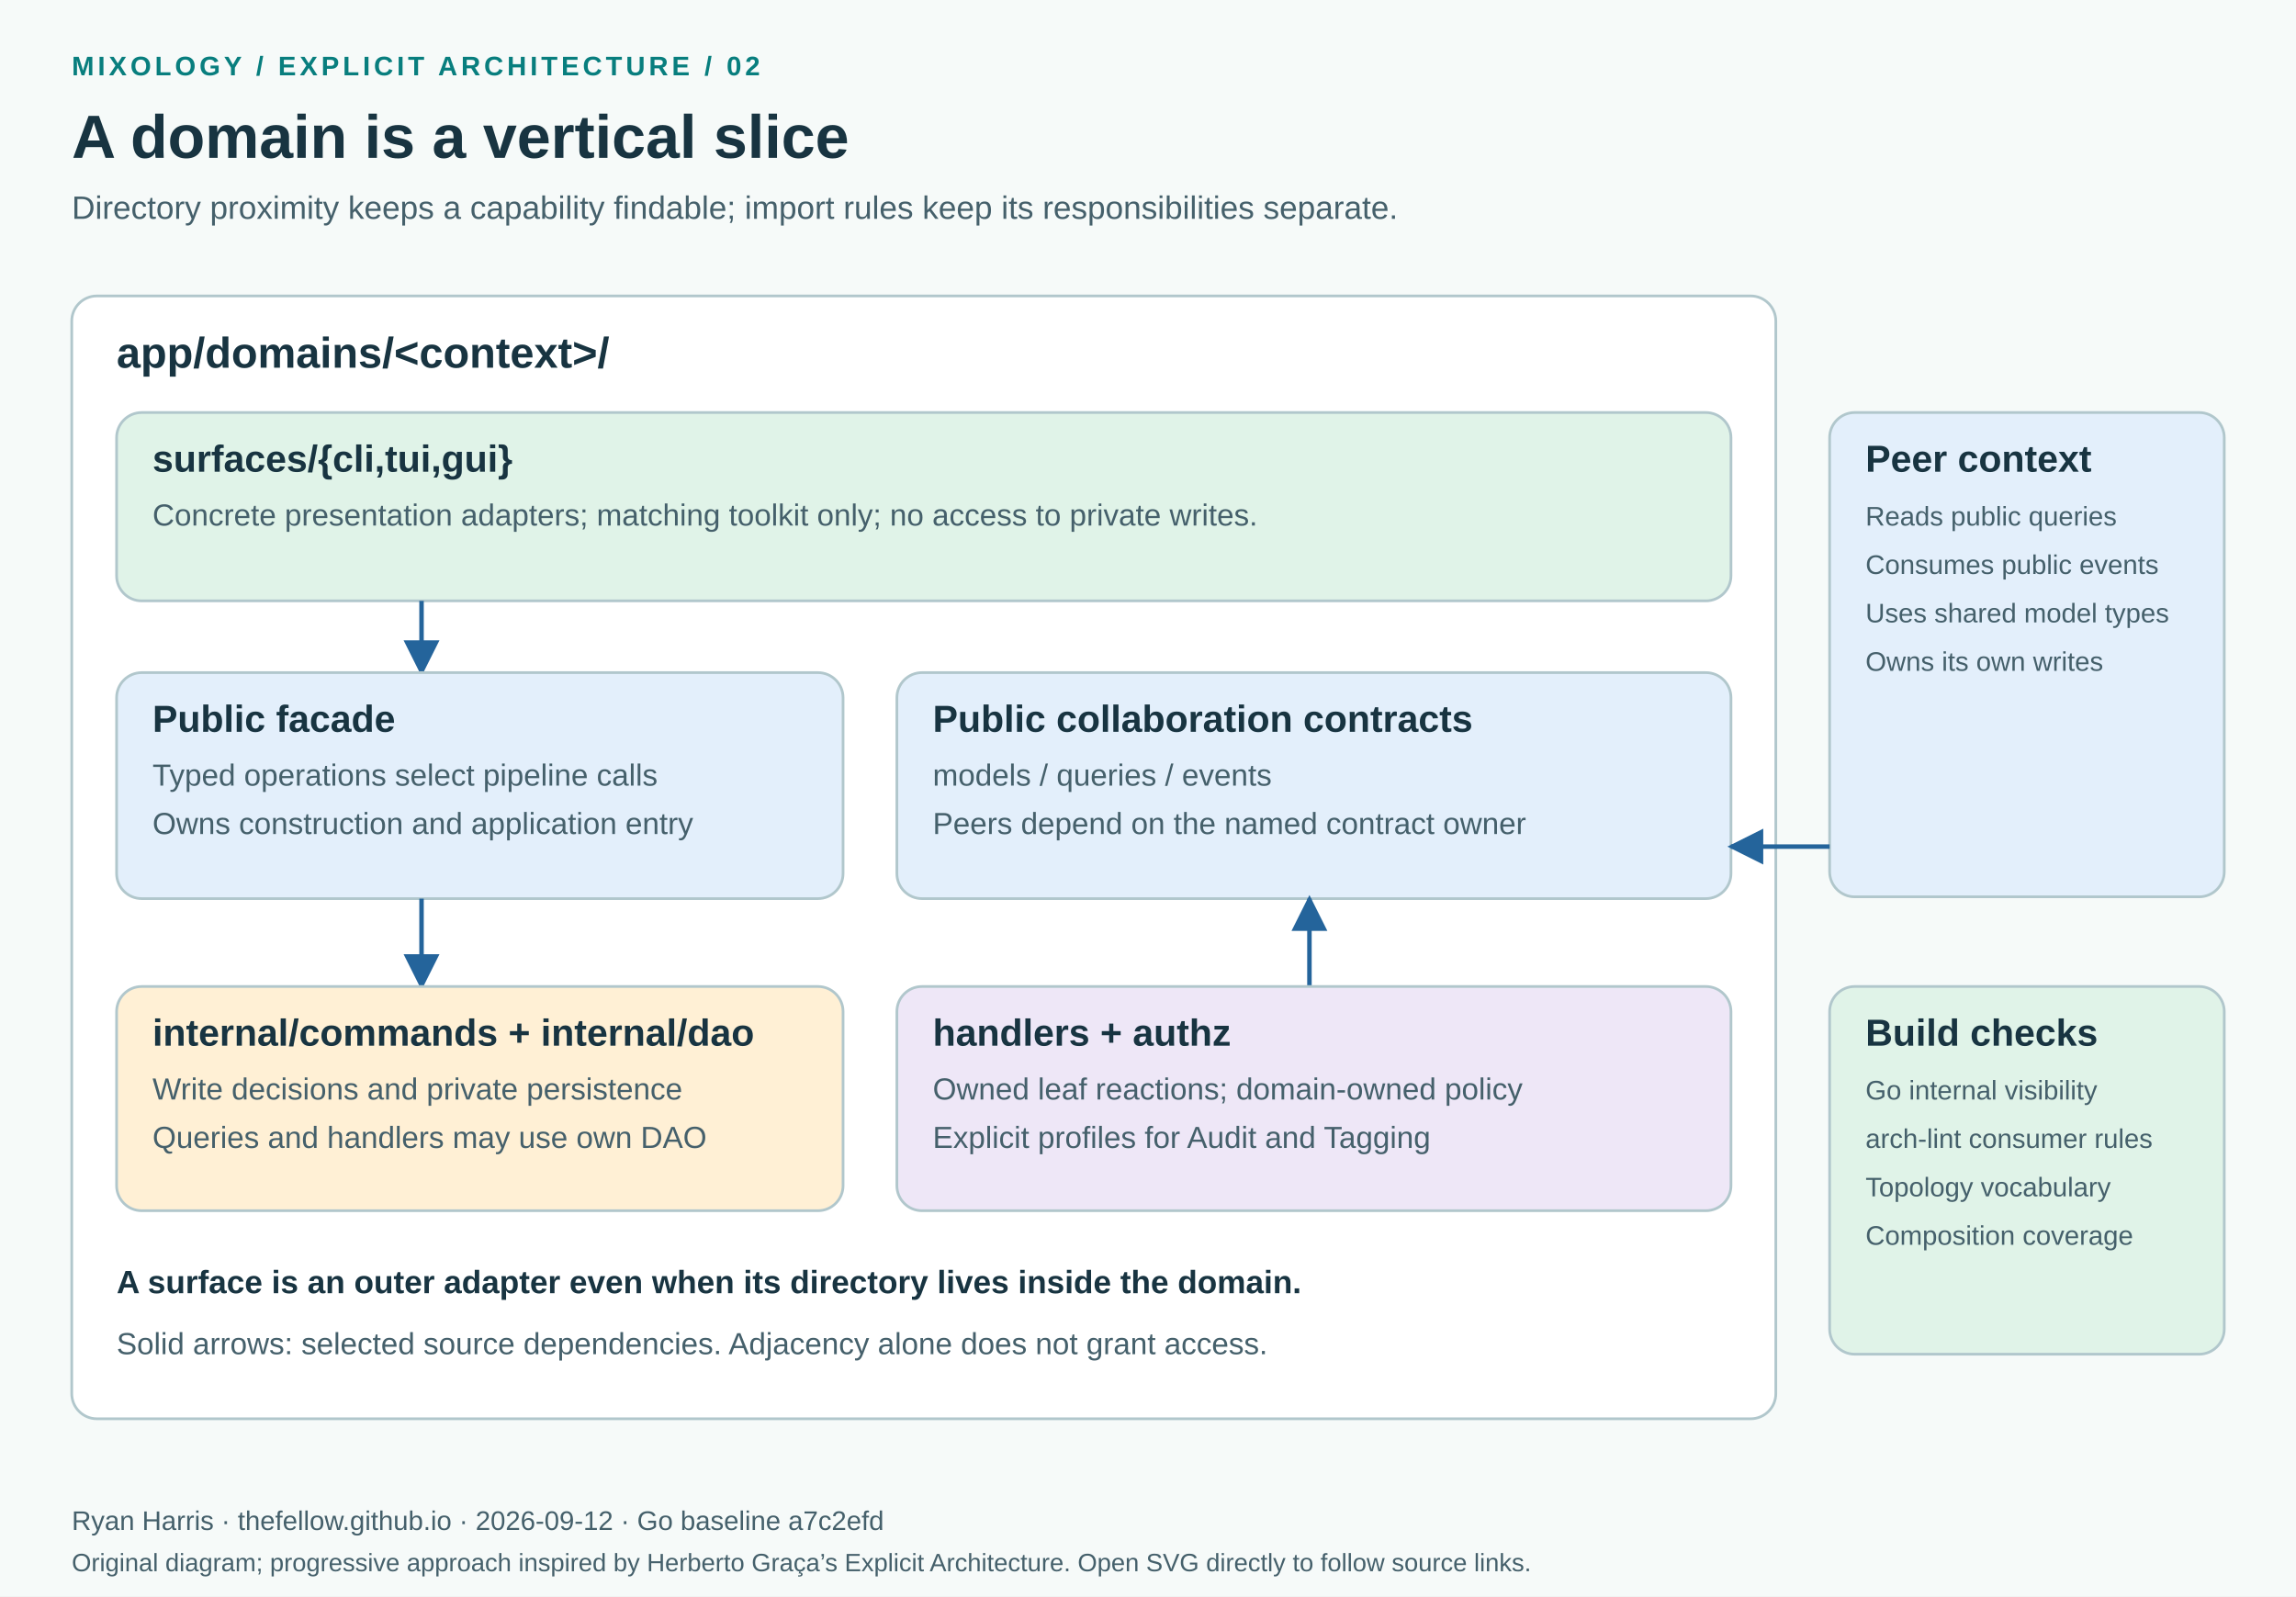
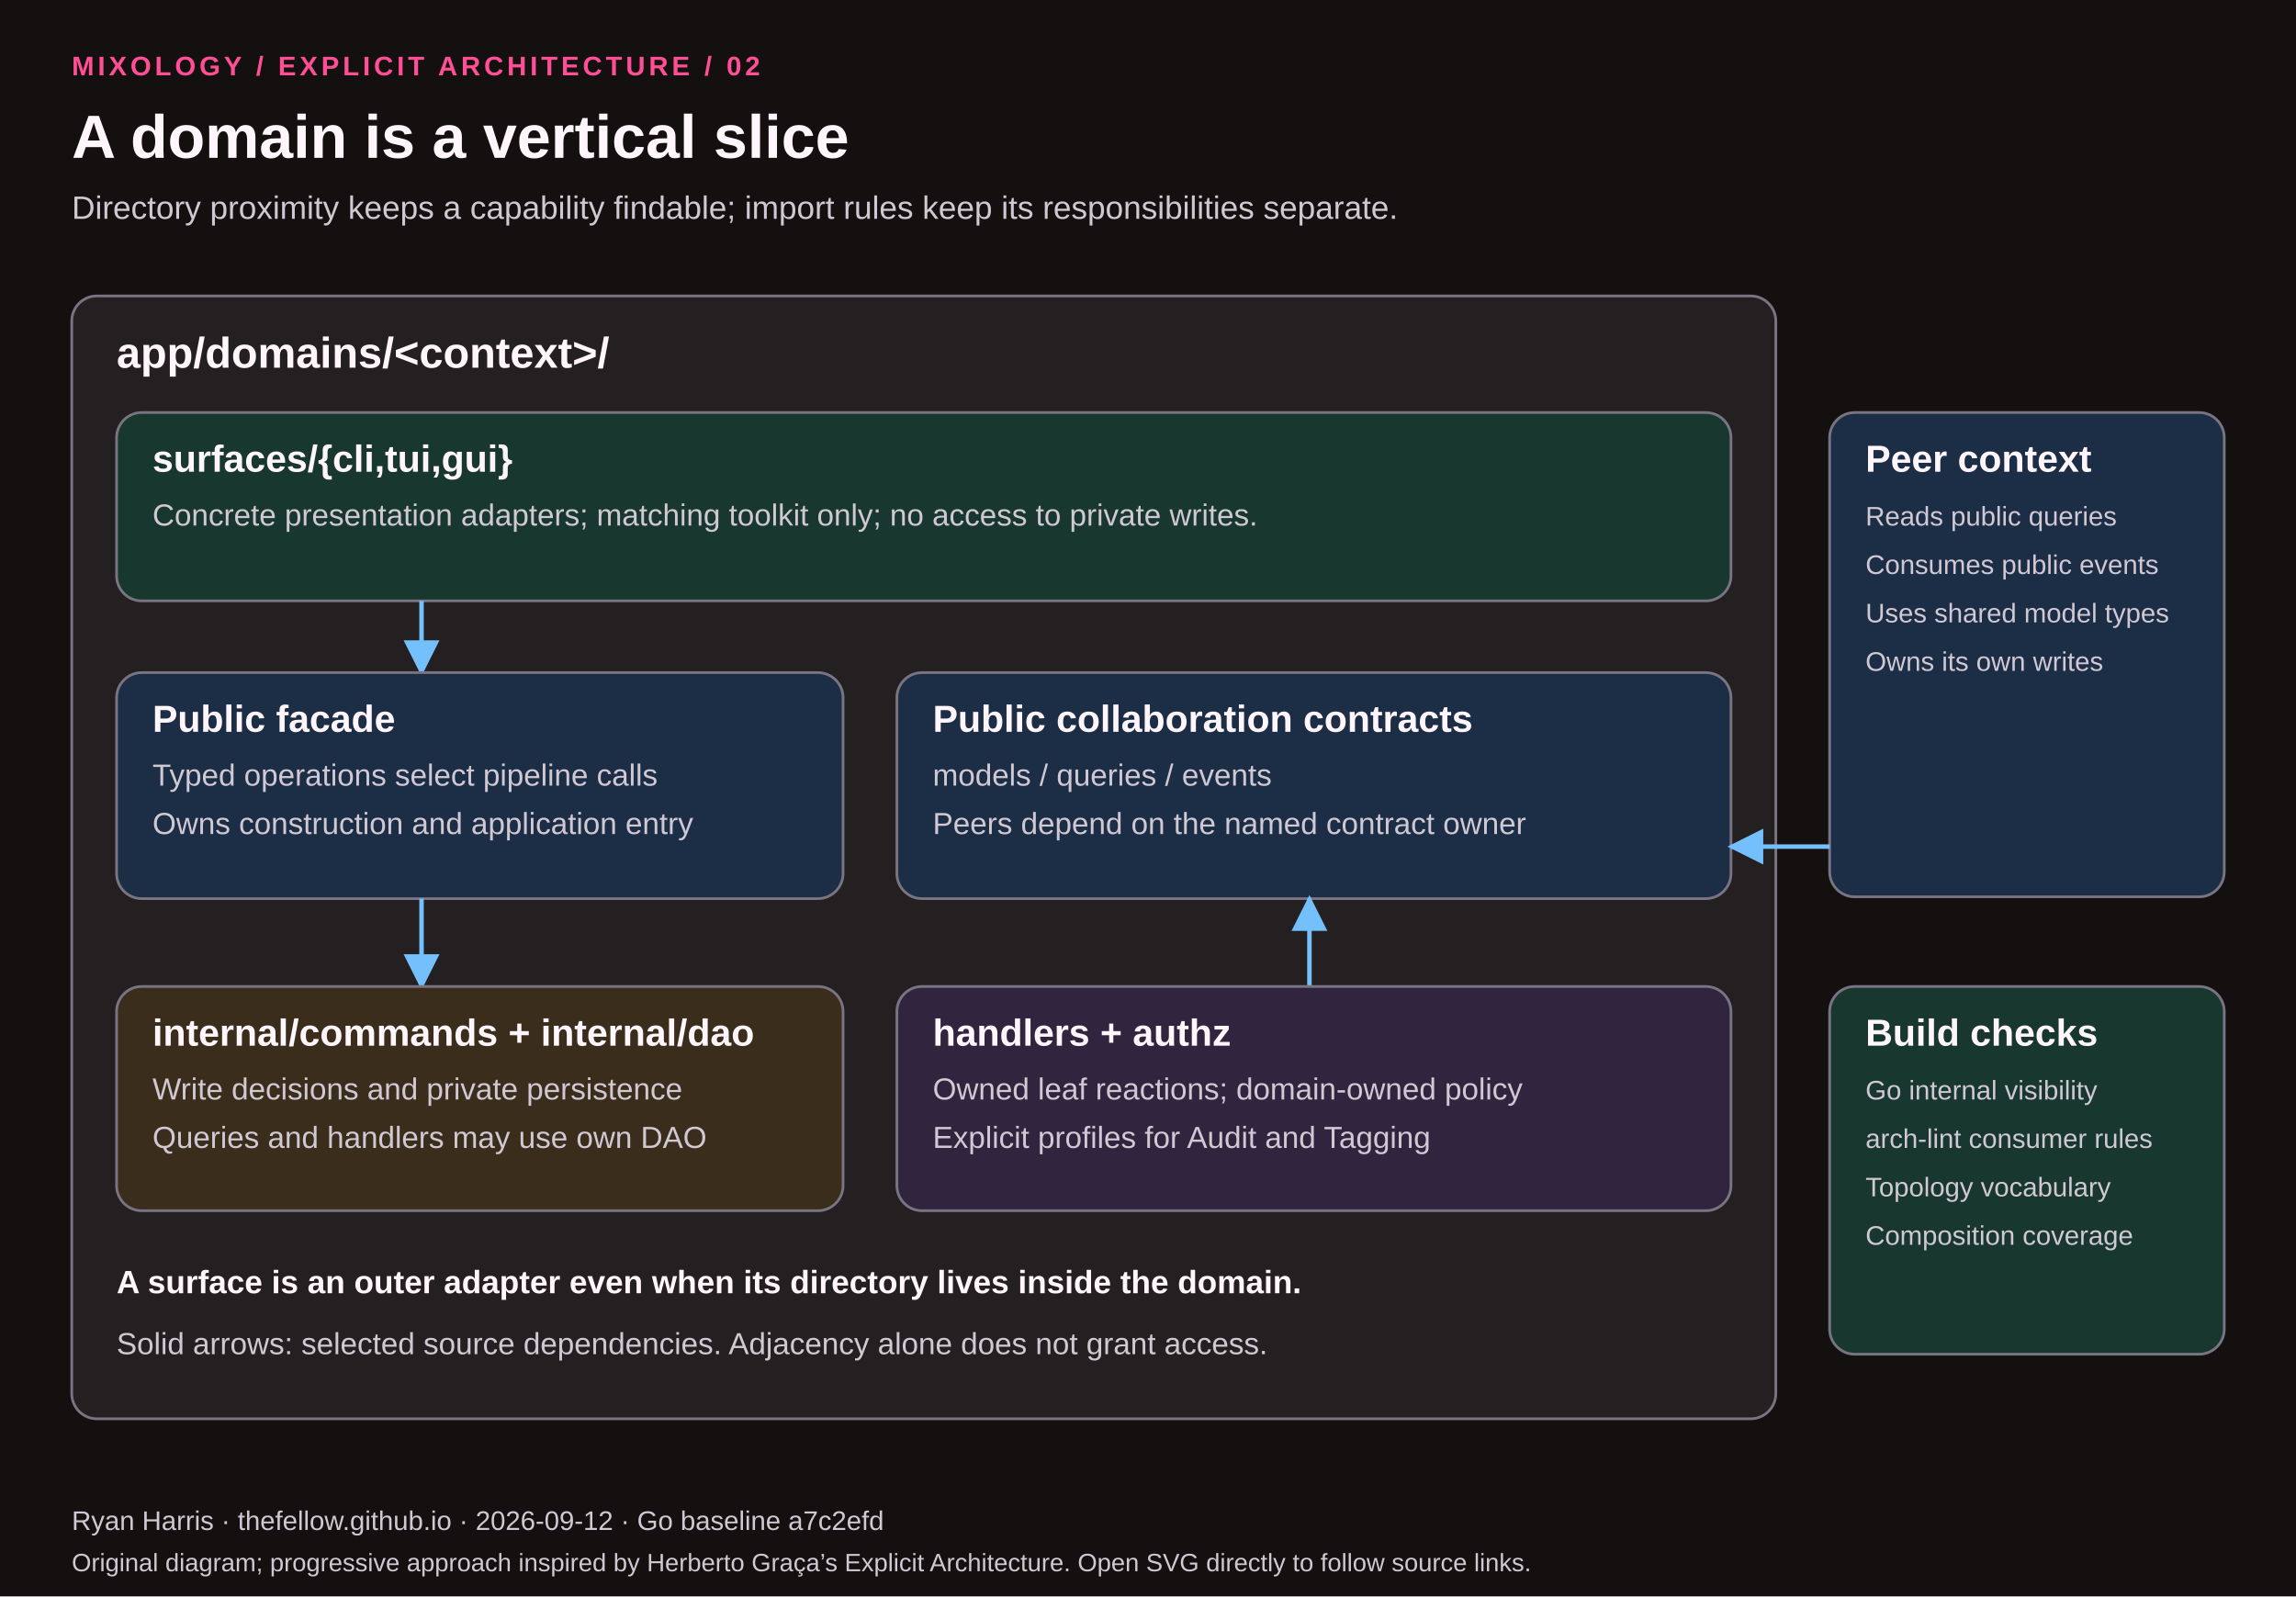
<svg xmlns="http://www.w3.org/2000/svg" xmlns:xlink="http://www.w3.org/1999/xlink" width="1280" height="890" viewBox="0 0 1280 890" role="img" aria-labelledby="title desc">
  <defs>
    <marker id="arrow" viewBox="0 0 10 10" refX="9" refY="5" markerWidth="8" markerHeight="8" orient="auto-start-reverse">
-       <path d="M 0 0 L 10 5 L 0 10 z" fill="#24649b" />
+       <path d="M 0 0 L 10 5 L 0 10 z" fill="#74c0fc" />
    </marker>
    <marker id="flow" viewBox="0 0 10 10" refX="9" refY="5" markerWidth="8" markerHeight="8" orient="auto-start-reverse">
-       <path d="M 0 0 L 10 5 L 0 10 z" fill="#98600b" />
+       <path d="M 0 0 L 10 5 L 0 10 z" fill="#ffc36b" />
    </marker>
  </defs>
-   <style>text {font-family:Arial,Helvetica,sans-serif;fill:#183441} a:hover rect {stroke:#087e7e;stroke-width:3} .muted {fill:#45606b} .mono {font-family:monospace} .eyebrow {font-weight:700;letter-spacing:2px;fill:#087e7e}</style>
-   <rect x="0" y="0" width="1280" height="890" rx="0" fill="#f6faf9" stroke="none" stroke-width="1.5" />
+   <style>text {font-family:Arial,Helvetica,sans-serif;fill:#fff6fb} a:hover rect {stroke:#ff4f94;stroke-width:3} .muted {fill:#d0c8d2} .mono {font-family:monospace} .eyebrow {font-weight:700;letter-spacing:2px;fill:#ff4f94}</style>
+   <rect x="0" y="0" width="1280" height="890" rx="0" fill="#141010" stroke="none" stroke-width="1.5" />
  <text x="40.0" y="42.0" font-size="15" text-anchor="start" class="eyebrow">MIXOLOGY / EXPLICIT ARCHITECTURE / 02</text>
  <text x="40.0" y="88.0" font-size="34" text-anchor="start" font-weight="700">A domain is a vertical slice</text>
  <text x="40.0" y="122.0" font-size="18" text-anchor="start" class="muted">Directory proximity keeps a capability findable; import rules keep its responsibilities separate.</text>
-   <rect x="40" y="165" width="950" height="626" rx="14" fill="white" stroke="#b1c7cc" stroke-width="1.5" />
+   <rect x="40" y="165" width="950" height="626" rx="14" fill="#242021" stroke="#797482" stroke-width="1.5" />
  <text x="65.0" y="205.0" font-size="24" text-anchor="start" font-weight="700">app/domains/&lt;context&gt;/</text>
  <a href="https://github.com/TheFellow/go-modular-monolith/blob/a7c2efda8c0cd905089a27060242ff841bb0ad41/app/domains/readme.md" xlink:href="https://github.com/TheFellow/go-modular-monolith/blob/a7c2efda8c0cd905089a27060242ff841bb0ad41/app/domains/readme.md" target="_blank">
-     <rect x="65" y="230" width="900" height="105" rx="14" fill="#e0f3e8" stroke="#b1c7cc" stroke-width="1.5" />
+     <rect x="65" y="230" width="900" height="105" rx="14" fill="#18372f" stroke="#797482" stroke-width="1.5" />
    <text x="85.0" y="263.0" font-size="21" text-anchor="start" font-weight="700">surfaces/{cli,tui,gui}</text>
    <text x="85.0" y="293.0" font-size="17" text-anchor="start" class="muted">Concrete presentation adapters; matching toolkit only; no access to private writes.</text>
  </a>
-   <path d="M235,335 L235,375" fill="none" stroke="#24649b" stroke-width="2.5" marker-end="url(#arrow)" />
+   <path d="M235,335 L235,375" fill="none" stroke="#74c0fc" stroke-width="2.5" marker-end="url(#arrow)" />
  <a href="https://github.com/TheFellow/go-modular-monolith/blob/a7c2efda8c0cd905089a27060242ff841bb0ad41/app/domains/ingredients/delete.go" xlink:href="https://github.com/TheFellow/go-modular-monolith/blob/a7c2efda8c0cd905089a27060242ff841bb0ad41/app/domains/ingredients/delete.go" target="_blank">
-     <rect x="65" y="375" width="405" height="126" rx="14" fill="#e3effb" stroke="#b1c7cc" stroke-width="1.5" />
+     <rect x="65" y="375" width="405" height="126" rx="14" fill="#1c2d46" stroke="#797482" stroke-width="1.5" />
    <text x="85.0" y="408.0" font-size="21" text-anchor="start" font-weight="700">Public facade</text>
    <text x="85.0" y="438.0" font-size="17" text-anchor="start" class="muted">Typed operations select pipeline calls</text>
    <text x="85.0" y="465.0" font-size="17" text-anchor="start" class="muted">Owns construction and application entry</text>
  </a>
  <a href="https://github.com/TheFellow/go-modular-monolith/blob/a7c2efda8c0cd905089a27060242ff841bb0ad41/docs/architecture.md" xlink:href="https://github.com/TheFellow/go-modular-monolith/blob/a7c2efda8c0cd905089a27060242ff841bb0ad41/docs/architecture.md" target="_blank">
-     <rect x="500" y="375" width="465" height="126" rx="14" fill="#e3effb" stroke="#b1c7cc" stroke-width="1.5" />
+     <rect x="500" y="375" width="465" height="126" rx="14" fill="#1c2d46" stroke="#797482" stroke-width="1.5" />
    <text x="520.0" y="408.0" font-size="21" text-anchor="start" font-weight="700">Public collaboration contracts</text>
    <text x="520.0" y="438.0" font-size="17" text-anchor="start" class="muted">models / queries / events</text>
    <text x="520.0" y="465.0" font-size="17" text-anchor="start" class="muted">Peers depend on the named contract owner</text>
  </a>
-   <path d="M235,501 L235,550" fill="none" stroke="#24649b" stroke-width="2.5" marker-end="url(#arrow)" />
-   <path d="M730,550 L730,501" fill="none" stroke="#24649b" stroke-width="2.5" marker-end="url(#arrow)" />
+   <path d="M235,501 L235,550" fill="none" stroke="#74c0fc" stroke-width="2.5" marker-end="url(#arrow)" />
+   <path d="M730,550 L730,501" fill="none" stroke="#74c0fc" stroke-width="2.5" marker-end="url(#arrow)" />
  <a href="https://github.com/TheFellow/go-modular-monolith/blob/a7c2efda8c0cd905089a27060242ff841bb0ad41/.arch-lint.yaml" xlink:href="https://github.com/TheFellow/go-modular-monolith/blob/a7c2efda8c0cd905089a27060242ff841bb0ad41/.arch-lint.yaml" target="_blank">
-     <rect x="65" y="550" width="405" height="125" rx="14" fill="#fff0d5" stroke="#b1c7cc" stroke-width="1.5" />
+     <rect x="65" y="550" width="405" height="125" rx="14" fill="#3b2d1b" stroke="#797482" stroke-width="1.5" />
    <text x="85.0" y="583.0" font-size="21" text-anchor="start" font-weight="700">internal/commands + internal/dao</text>
    <text x="85.0" y="613.0" font-size="17" text-anchor="start" class="muted">Write decisions and private persistence</text>
    <text x="85.0" y="640.0" font-size="17" text-anchor="start" class="muted">Queries and handlers may use own DAO</text>
  </a>
  <a href="https://github.com/TheFellow/go-modular-monolith/blob/a7c2efda8c0cd905089a27060242ff841bb0ad41/architecture/domain_topology_test.go" xlink:href="https://github.com/TheFellow/go-modular-monolith/blob/a7c2efda8c0cd905089a27060242ff841bb0ad41/architecture/domain_topology_test.go" target="_blank">
-     <rect x="500" y="550" width="465" height="125" rx="14" fill="#eee7f7" stroke="#b1c7cc" stroke-width="1.5" />
+     <rect x="500" y="550" width="465" height="125" rx="14" fill="#30243e" stroke="#797482" stroke-width="1.5" />
    <text x="520.0" y="583.0" font-size="21" text-anchor="start" font-weight="700">handlers + authz</text>
    <text x="520.0" y="613.0" font-size="17" text-anchor="start" class="muted">Owned leaf reactions; domain-owned policy</text>
    <text x="520.0" y="640.0" font-size="17" text-anchor="start" class="muted">Explicit profiles for Audit and Tagging</text>
  </a>
  <text x="65.0" y="721.0" font-size="18" text-anchor="start" font-weight="700">A surface is an outer adapter even when its directory lives inside the domain.</text>
  <text x="65.0" y="755.0" font-size="17" text-anchor="start" class="muted">Solid arrows: selected source dependencies. Adjacency alone does not grant access.</text>
  <a href="https://github.com/TheFellow/go-modular-monolith/blob/a7c2efda8c0cd905089a27060242ff841bb0ad41/docs/architecture.md" xlink:href="https://github.com/TheFellow/go-modular-monolith/blob/a7c2efda8c0cd905089a27060242ff841bb0ad41/docs/architecture.md" target="_blank">
-     <rect x="1020" y="230" width="220" height="270" rx="14" fill="#e3effb" stroke="#b1c7cc" stroke-width="1.5" />
+     <rect x="1020" y="230" width="220" height="270" rx="14" fill="#1c2d46" stroke="#797482" stroke-width="1.5" />
    <text x="1040.0" y="263.0" font-size="21" text-anchor="start" font-weight="700">Peer context</text>
    <text x="1040.0" y="293.0" font-size="15" text-anchor="start" class="muted">Reads public queries</text>
    <text x="1040.0" y="320.0" font-size="15" text-anchor="start" class="muted">Consumes public events</text>
    <text x="1040.0" y="347.0" font-size="15" text-anchor="start" class="muted">Uses shared model types</text>
    <text x="1040.0" y="374.0" font-size="15" text-anchor="start" class="muted">Owns its own writes</text>
  </a>
-   <path d="M1020,472 L965,472" fill="none" stroke="#24649b" stroke-width="2.5" marker-end="url(#arrow)" />
+   <path d="M1020,472 L965,472" fill="none" stroke="#74c0fc" stroke-width="2.5" marker-end="url(#arrow)" />
  <a href="https://github.com/TheFellow/go-modular-monolith/blob/a7c2efda8c0cd905089a27060242ff841bb0ad41/architecture/arch_lint_test.go" xlink:href="https://github.com/TheFellow/go-modular-monolith/blob/a7c2efda8c0cd905089a27060242ff841bb0ad41/architecture/arch_lint_test.go" target="_blank">
-     <rect x="1020" y="550" width="220" height="205" rx="14" fill="#e0f3e8" stroke="#b1c7cc" stroke-width="1.5" />
+     <rect x="1020" y="550" width="220" height="205" rx="14" fill="#18372f" stroke="#797482" stroke-width="1.5" />
    <text x="1040.0" y="583.0" font-size="21" text-anchor="start" font-weight="700">Build checks</text>
    <text x="1040.0" y="613.0" font-size="15" text-anchor="start" class="muted">Go internal visibility</text>
    <text x="1040.0" y="640.0" font-size="15" text-anchor="start" class="muted">arch-lint consumer rules</text>
    <text x="1040.0" y="667.0" font-size="15" text-anchor="start" class="muted">Topology vocabulary</text>
    <text x="1040.0" y="694.0" font-size="15" text-anchor="start" class="muted">Composition coverage</text>
  </a>
  <text x="40.0" y="853.0" font-size="15" text-anchor="start" class="muted">Ryan Harris · thefellow.github.io · 2026-09-12 · Go baseline a7c2efd</text>
  <text x="40.0" y="876.0" font-size="14" text-anchor="start" class="muted">Original diagram; progressive approach inspired by Herberto Graça’s Explicit Architecture. Open SVG directly to follow source links.</text>
</svg>
